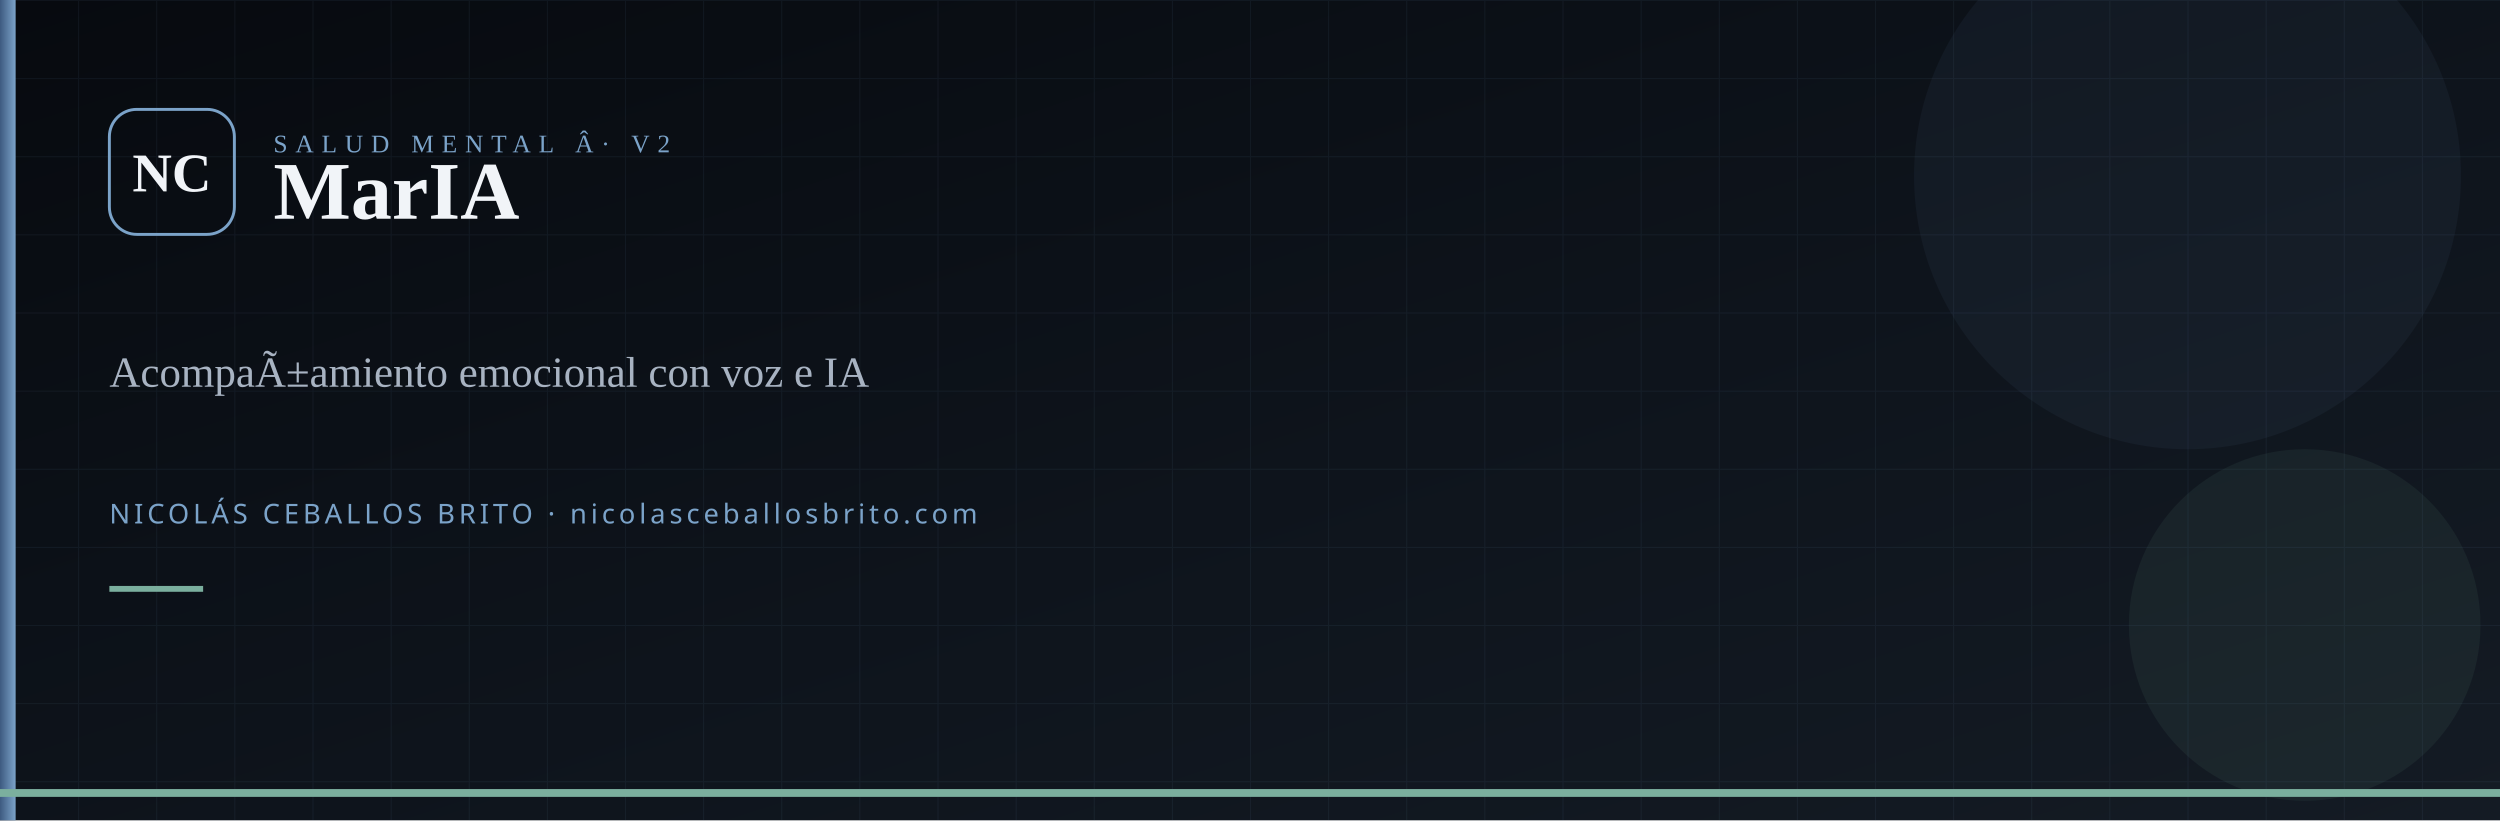
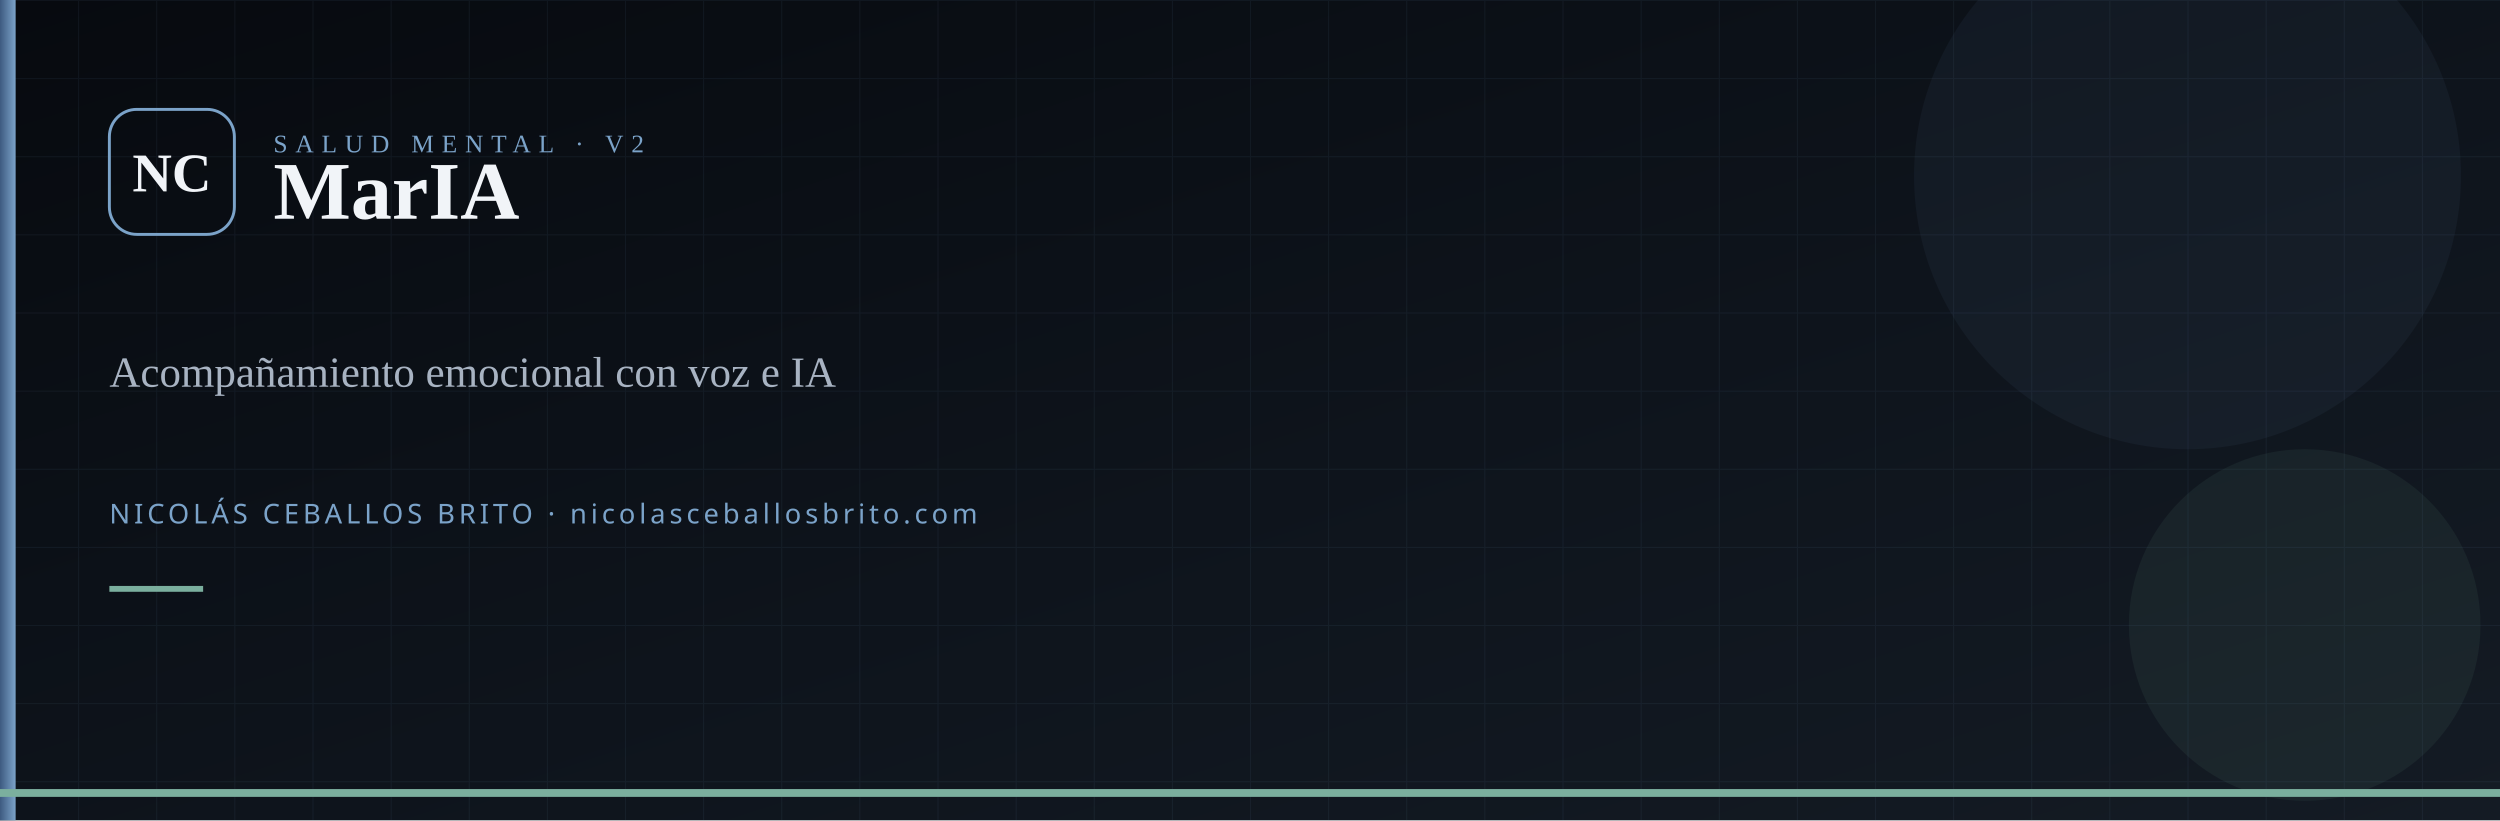
<svg xmlns="http://www.w3.org/2000/svg" width="1280" height="420" viewBox="0 0 1280 420" role="img" aria-label="MarIA">
  <defs>
    <linearGradient id="ink" x1="0" y1="0" x2="1" y2="1">
      <stop offset="0%" stop-color="#070A0F" />
      <stop offset="55%" stop-color="#0E141C" />
      <stop offset="100%" stop-color="#141B24" />
    </linearGradient>
    <linearGradient id="steel" x1="0" y1="0" x2="1" y2="0">
      <stop offset="0%" stop-color="#3D5A80" />
      <stop offset="100%" stop-color="#7BA3C9" />
    </linearGradient>
    <pattern id="grid" width="40" height="40" patternUnits="userSpaceOnUse">
      <path d="M40 0H0V40" fill="none" stroke="#7BA3C9" stroke-opacity="0.07" stroke-width="1" />
    </pattern>
  </defs>
  <rect width="1280" height="420" fill="url(#ink)" />
  <rect width="1280" height="420" fill="url(#grid)" />
  <rect x="0" y="0" width="8" height="420" fill="url(#steel)" />
  <rect x="0" y="404" width="1280" height="4" fill="#7BAF9E" />
  <circle cx="1120" cy="90" r="140" fill="#7BA3C9" fill-opacity="0.06" />
  <circle cx="1180" cy="320" r="90" fill="#7BAF9E" fill-opacity="0.08" />
  <rect x="56" y="56" width="64" height="64" rx="14" fill="none" stroke="#7BA3C9" stroke-width="1.5" />
  <text x="88" y="98" text-anchor="middle" font-family="Georgia, 'Times New Roman', serif" font-size="28" font-weight="700" fill="#F1F4F8">NC</text>
-   <text x="140" y="78" font-family="Georgia, 'Times New Roman', serif" font-size="13" letter-spacing="4" fill="#7BA3C9">SALUD MENTAL  Â·  V2</text>
+   <text x="140" y="78" font-family="Georgia, 'Times New Roman', serif" font-size="13" letter-spacing="4" fill="#7BA3C9">SALUD MENTAL  ·  V2</text>
  <text x="140" y="112" font-family="Georgia, 'Times New Roman', serif" font-size="42" font-weight="700" fill="#F1F4F8">MarIA</text>
-   <text x="56" y="198" font-family="Georgia, 'Times New Roman', serif" font-size="22" fill="#A8B3C2">AcompaÃ±amiento emocional con voz e IA</text>
+   <text x="56" y="198" font-family="Georgia, 'Times New Roman', serif" font-size="22" fill="#A8B3C2">Acompañamiento emocional con voz e IA</text>
  <text x="56" y="268" font-family="ui-sans-serif, system-ui, sans-serif" font-size="14" letter-spacing="2" fill="#7BA3C9">NICOLÁS CEBALLOS BRITO  ·  nicolasceballosbrito.com</text>
  <rect x="56" y="300" width="48" height="3" fill="#7BAF9E" />
</svg>
